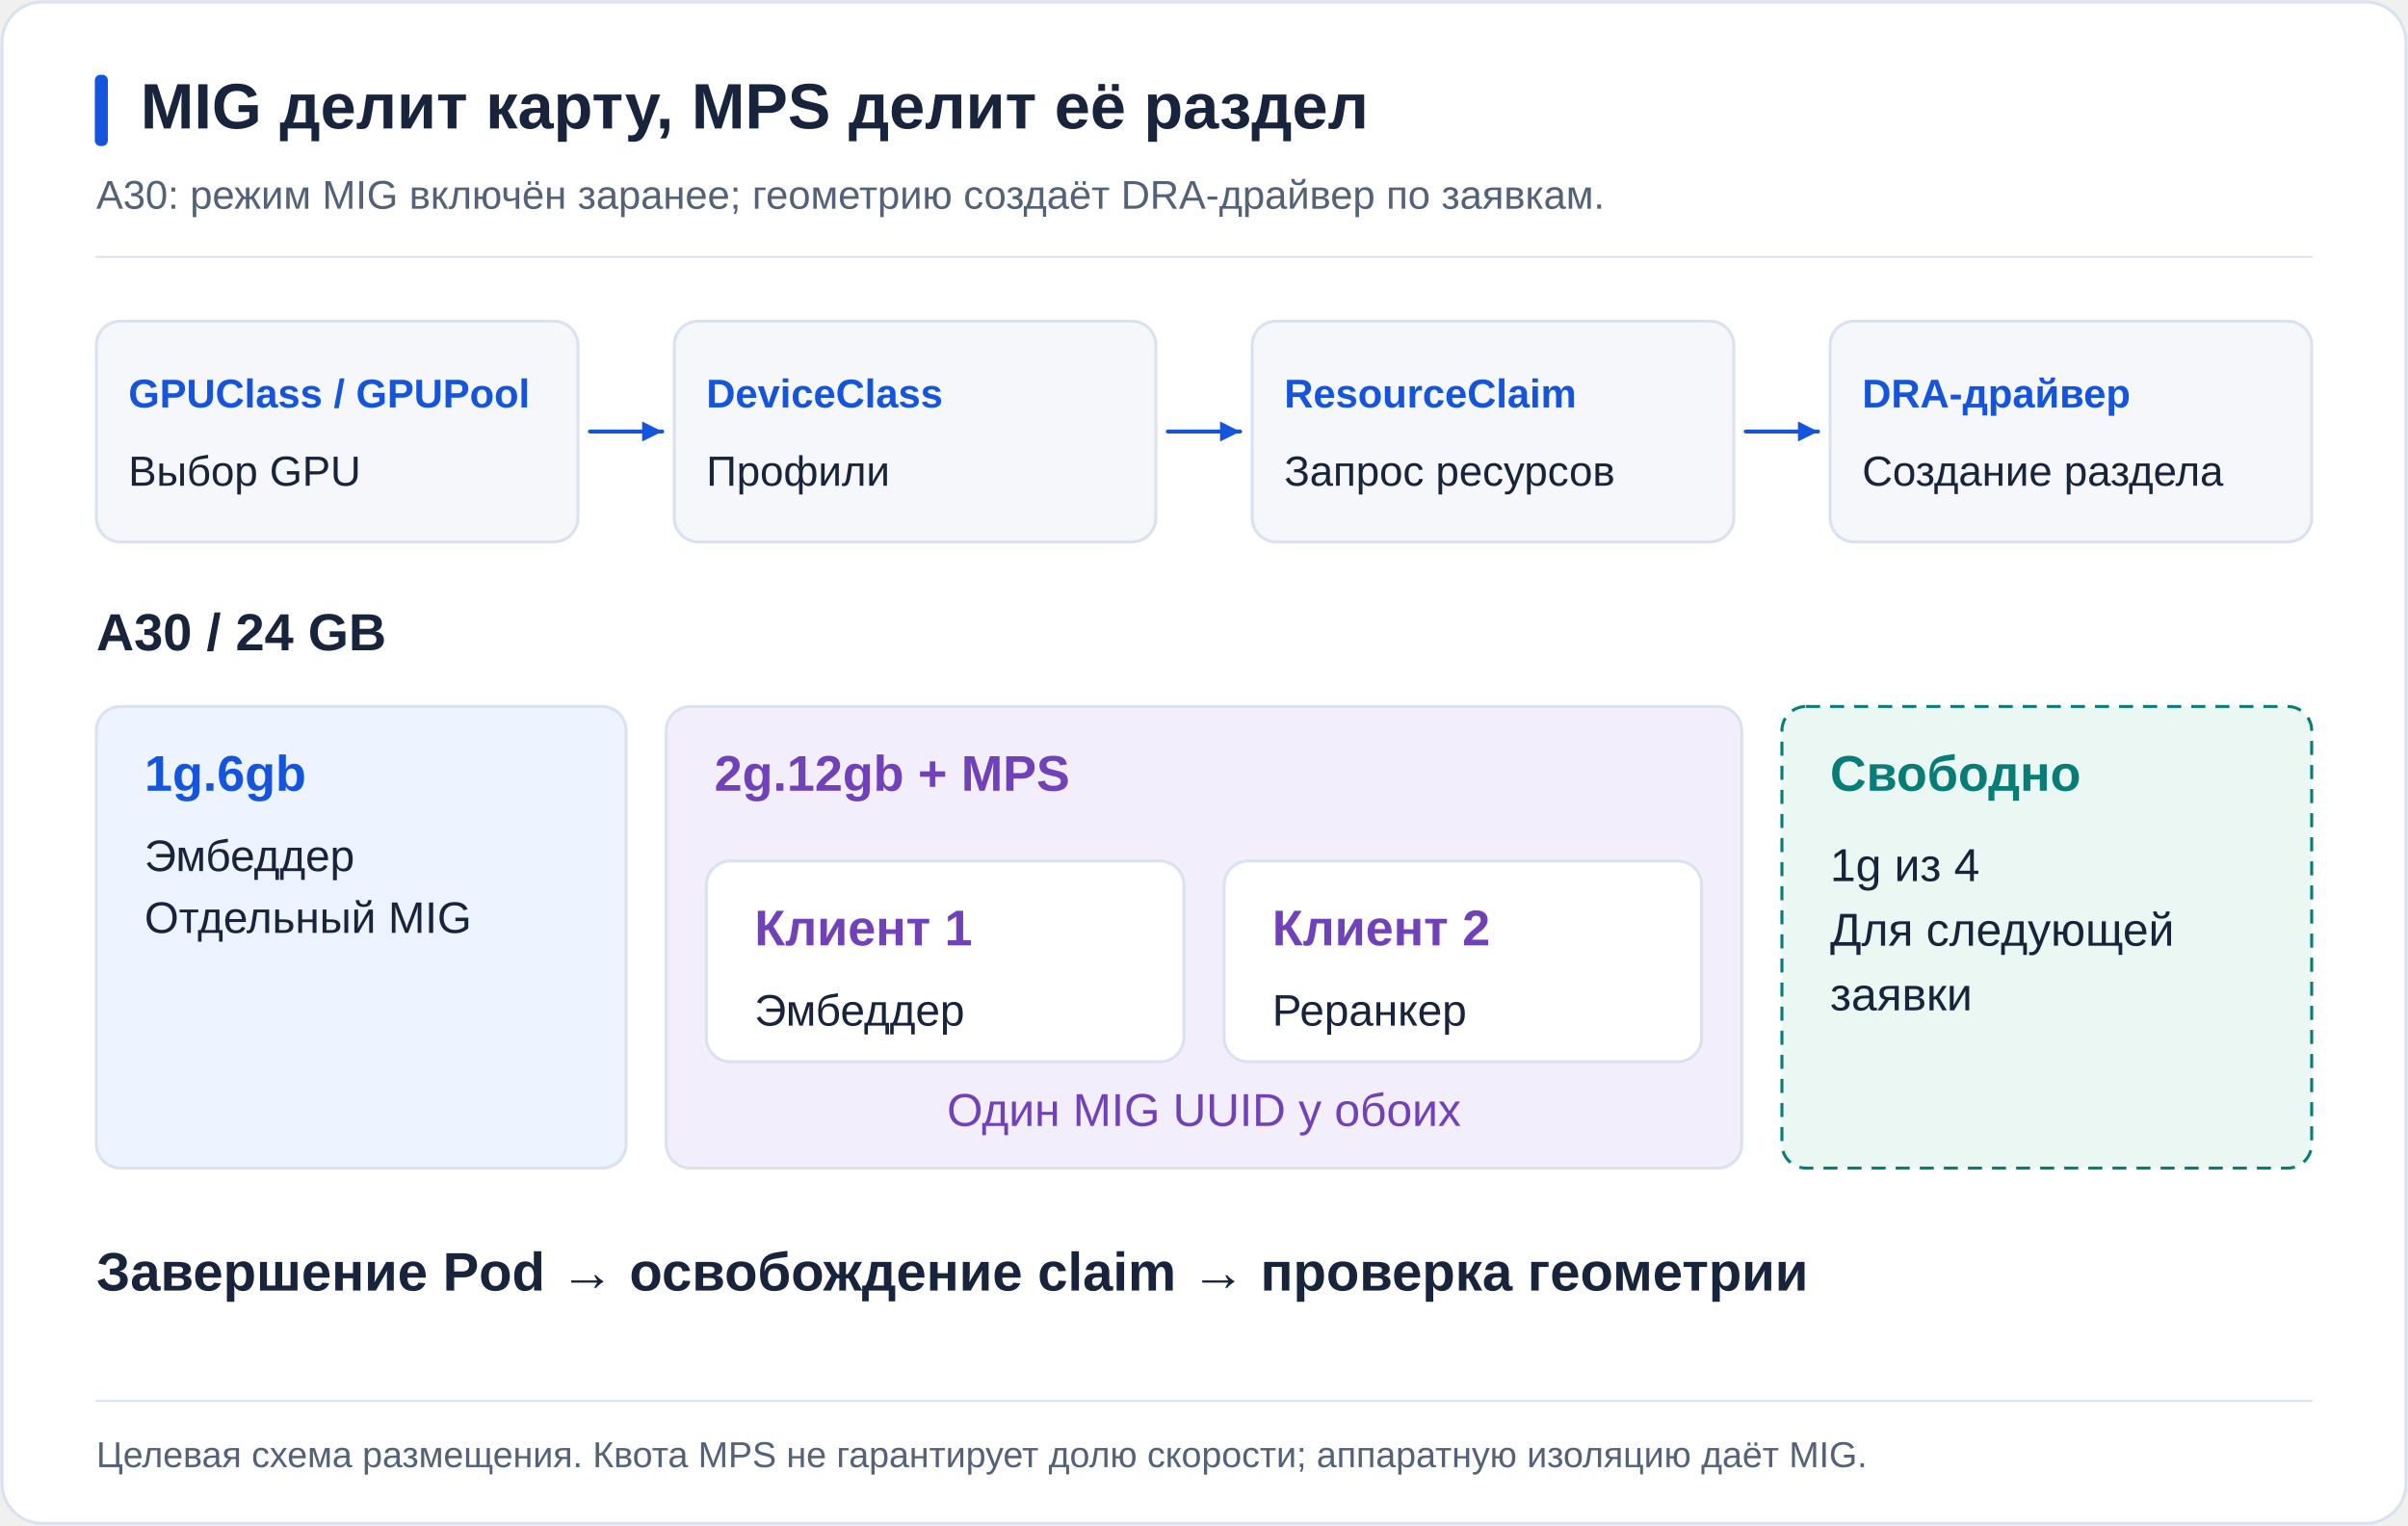
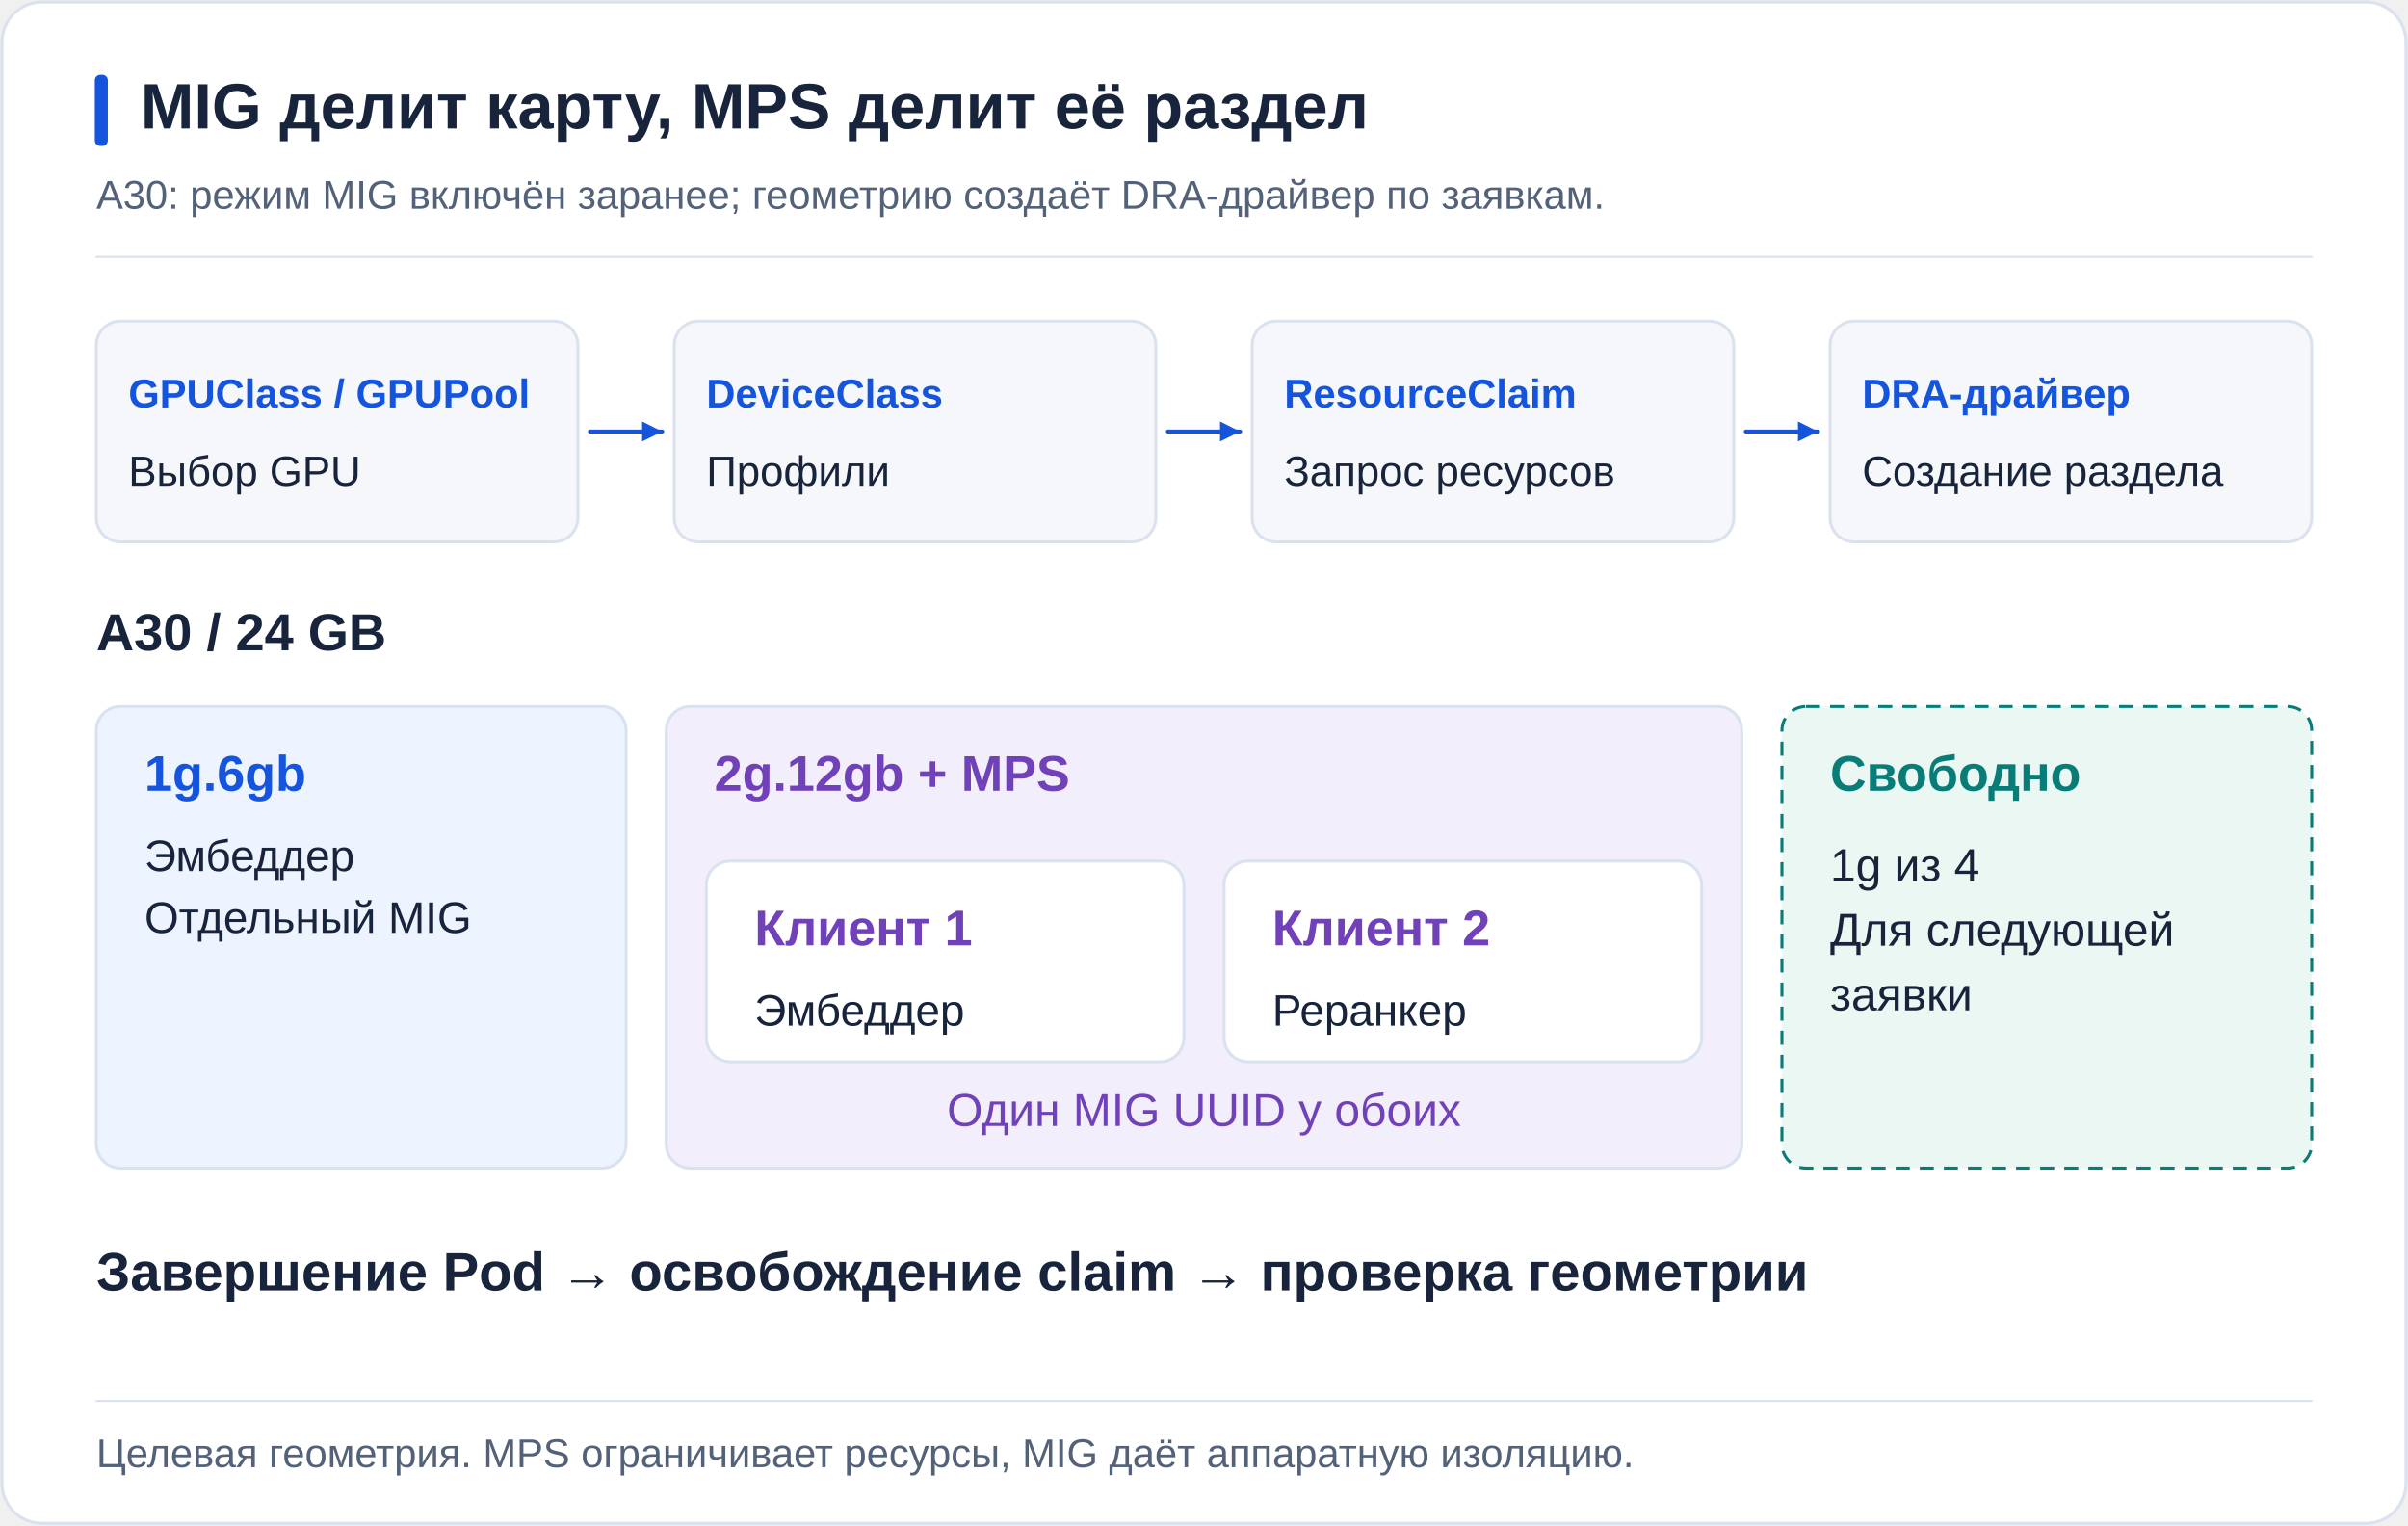
<svg xmlns="http://www.w3.org/2000/svg" width="1200" height="760" viewBox="0 0 1200 760" role="img" aria-labelledby="title desc" data-design="hardfest-v2">
  <defs>
    <marker id="arrow-1554dc" viewBox="0 0 10 10" refX="10" refY="5" markerWidth="10" markerHeight="10" markerUnits="userSpaceOnUse" orient="auto">
      <path d="M0 0 L10 5 L0 10 Z" fill="#1554dc" />
    </marker>
    <marker id="arrow-087d78" viewBox="0 0 10 10" refX="10" refY="5" markerWidth="10" markerHeight="10" markerUnits="userSpaceOnUse" orient="auto">
      <path d="M0 0 L10 5 L0 10 Z" fill="#087d78" />
    </marker>
    <marker id="arrow-7041b8" viewBox="0 0 10 10" refX="10" refY="5" markerWidth="10" markerHeight="10" markerUnits="userSpaceOnUse" orient="auto">
      <path d="M0 0 L10 5 L0 10 Z" fill="#7041b8" />
    </marker>
    <marker id="arrow-536278" viewBox="0 0 10 10" refX="10" refY="5" markerWidth="10" markerHeight="10" markerUnits="userSpaceOnUse" orient="auto">
      <path d="M0 0 L10 5 L0 10 Z" fill="#536278" />
    </marker>
  </defs>
  <style>text{font-family:Arial,Helvetica,sans-serif;font-variant-numeric:tabular-nums}</style>
  <rect x="1" y="1" width="1198" height="758" rx="20" fill="#ffffff" stroke="#d9e2ee" stroke-width="1.5" />
  <rect x="48" y="38" width="5" height="34" rx="2" fill="#1554dc" stroke="#1554dc" stroke-width="1.5" />
  <text x="70" y="64" font-size="32" fill="#17243b" text-anchor="start" font-weight="700" data-max-width="1082">
    <tspan x="70" dy="0">MIG делит карту, MPS делит её раздел</tspan>
  </text>
  <text x="48" y="104" font-size="20" fill="#536278" text-anchor="start" data-max-width="1104">
    <tspan x="48" dy="0">A30: режим MIG включён заранее; геометрию создаёт DRA-драйвер по заявкам.</tspan>
  </text>
  <path d="M48 128 H1152" fill="none" stroke="#d9e2ee" stroke-width="1" stroke-linejoin="round" stroke-linecap="round" />
  <rect x="48" y="160" width="240" height="110" rx="12" fill="#f5f7fa" stroke="#d9e2ee" stroke-width="1.5" data-node="true" />
  <text x="64" y="203" font-size="20" fill="#1554dc" text-anchor="start" font-weight="700">
    <tspan x="64" dy="0">GPUClass / GPUPool</tspan>
  </text>
  <text x="64" y="242" font-size="21" fill="#17243b" text-anchor="start">
    <tspan x="64" dy="0">Выбор GPU</tspan>
  </text>
  <path d="M294 215.0 L330 215.0" fill="none" stroke="#1554dc" stroke-width="2" stroke-linejoin="round" stroke-linecap="round" marker-end="url(#arrow-1554dc)" data-connector="true" />
  <rect x="336" y="160" width="240" height="110" rx="12" fill="#f5f7fa" stroke="#d9e2ee" stroke-width="1.5" data-node="true" />
  <text x="352" y="203" font-size="20" fill="#1554dc" text-anchor="start" font-weight="700">
    <tspan x="352" dy="0">DeviceClass</tspan>
  </text>
  <text x="352" y="242" font-size="21" fill="#17243b" text-anchor="start">
    <tspan x="352" dy="0">Профили</tspan>
  </text>
  <path d="M582 215.0 L618 215.0" fill="none" stroke="#1554dc" stroke-width="2" stroke-linejoin="round" stroke-linecap="round" marker-end="url(#arrow-1554dc)" data-connector="true" />
  <rect x="624" y="160" width="240" height="110" rx="12" fill="#f5f7fa" stroke="#d9e2ee" stroke-width="1.5" data-node="true" />
  <text x="640" y="203" font-size="20" fill="#1554dc" text-anchor="start" font-weight="700">
    <tspan x="640" dy="0">ResourceClaim</tspan>
  </text>
  <text x="640" y="242" font-size="21" fill="#17243b" text-anchor="start">
    <tspan x="640" dy="0">Запрос ресурсов</tspan>
  </text>
  <path d="M870 215.0 L906 215.0" fill="none" stroke="#1554dc" stroke-width="2" stroke-linejoin="round" stroke-linecap="round" marker-end="url(#arrow-1554dc)" data-connector="true" />
  <rect x="912" y="160" width="240" height="110" rx="12" fill="#f5f7fa" stroke="#d9e2ee" stroke-width="1.5" data-node="true" />
  <text x="928" y="203" font-size="20" fill="#1554dc" text-anchor="start" font-weight="700">
    <tspan x="928" dy="0">DRA-драйвер</tspan>
  </text>
  <text x="928" y="242" font-size="21" fill="#17243b" text-anchor="start">
    <tspan x="928" dy="0">Создание раздела</tspan>
  </text>
  <text x="48" y="324" font-size="26" fill="#17243b" text-anchor="start" font-weight="700">
    <tspan x="48" dy="0">A30 / 24 GB</tspan>
  </text>
  <rect x="48" y="352" width="264" height="230" rx="12" fill="#eef4ff" stroke="#d9e2ee" stroke-width="1.5" data-node="true" />
  <text x="72" y="394" font-size="25" fill="#1554dc" text-anchor="start" font-weight="700" data-max-width="216">
    <tspan x="72" dy="0">1g.6gb</tspan>
  </text>
  <text x="72" y="434" font-size="22" fill="#17243b" text-anchor="start" data-max-width="216">
    <tspan x="72" dy="0">Эмбеддер</tspan>
    <tspan x="72" dy="30.8">Отдельный MIG</tspan>
  </text>
  <rect x="332" y="352" width="536" height="230" rx="12" fill="#f3eefb" stroke="#d9e2ee" stroke-width="1.5" data-node="true" />
  <text x="356" y="394" font-size="25" fill="#7041b8" text-anchor="start" font-weight="700" data-max-width="488">
    <tspan x="356" dy="0">2g.12gb + MPS</tspan>
  </text>
  <rect x="352" y="429" width="238" height="100" rx="12" fill="#ffffff" stroke="#d9e2ee" stroke-width="1.5" data-node="true" />
  <text x="376" y="471" font-size="25" fill="#7041b8" text-anchor="start" font-weight="700" data-max-width="190">
    <tspan x="376" dy="0">Клиент 1</tspan>
  </text>
  <text x="376" y="511" font-size="22" fill="#17243b" text-anchor="start" data-max-width="190">
    <tspan x="376" dy="0">Эмбеддер</tspan>
  </text>
  <rect x="610" y="429" width="238" height="100" rx="12" fill="#ffffff" stroke="#d9e2ee" stroke-width="1.5" data-node="true" />
  <text x="634" y="471" font-size="25" fill="#7041b8" text-anchor="start" font-weight="700" data-max-width="190">
    <tspan x="634" dy="0">Клиент 2</tspan>
  </text>
  <text x="634" y="511" font-size="22" fill="#17243b" text-anchor="start" data-max-width="190">
    <tspan x="634" dy="0">Реранкер</tspan>
  </text>
  <text x="600" y="561" font-size="23" fill="#7041b8" text-anchor="middle">
    <tspan x="600" dy="0">Один MIG UUID у обоих</tspan>
  </text>
  <rect x="888" y="352" width="264" height="230" rx="12" fill="#eaf7f3" stroke="#087d78" stroke-width="1.5" stroke-dasharray="7 5" />
  <text x="912" y="394" font-size="25" fill="#087d78" text-anchor="start" font-weight="700">
    <tspan x="912" dy="0">Свободно</tspan>
  </text>
  <text x="912" y="439" font-size="23" fill="#17243b" text-anchor="start">
    <tspan x="912" dy="0">1g из 4</tspan>
    <tspan x="912" dy="32.2">Для следующей</tspan>
    <tspan x="912" dy="32.2">заявки</tspan>
  </text>
  <text x="48" y="643" font-size="27" fill="#17243b" text-anchor="start" font-weight="700">
    <tspan x="48" dy="0">Завершение Pod → освобождение claim → проверка геометрии</tspan>
  </text>
  <path d="M48 698 H1152" fill="none" stroke="#d9e2ee" stroke-width="1" stroke-linejoin="round" stroke-linecap="round" />
-   <text x="48" y="731" font-size="18" fill="#536278" text-anchor="start" data-max-width="1104">
-     <tspan x="48" dy="0">Целевая схема размещения. Квота MPS не гарантирует долю скорости; аппаратную изоляцию даёт MIG.</tspan>
+   <text x="48" y="731" font-size="20" fill="#536278" text-anchor="start" data-max-width="1104">
+     <tspan x="48" dy="0">Целевая геометрия. MPS ограничивает ресурсы, MIG даёт аппаратную изоляцию.</tspan>
  </text>
</svg>
